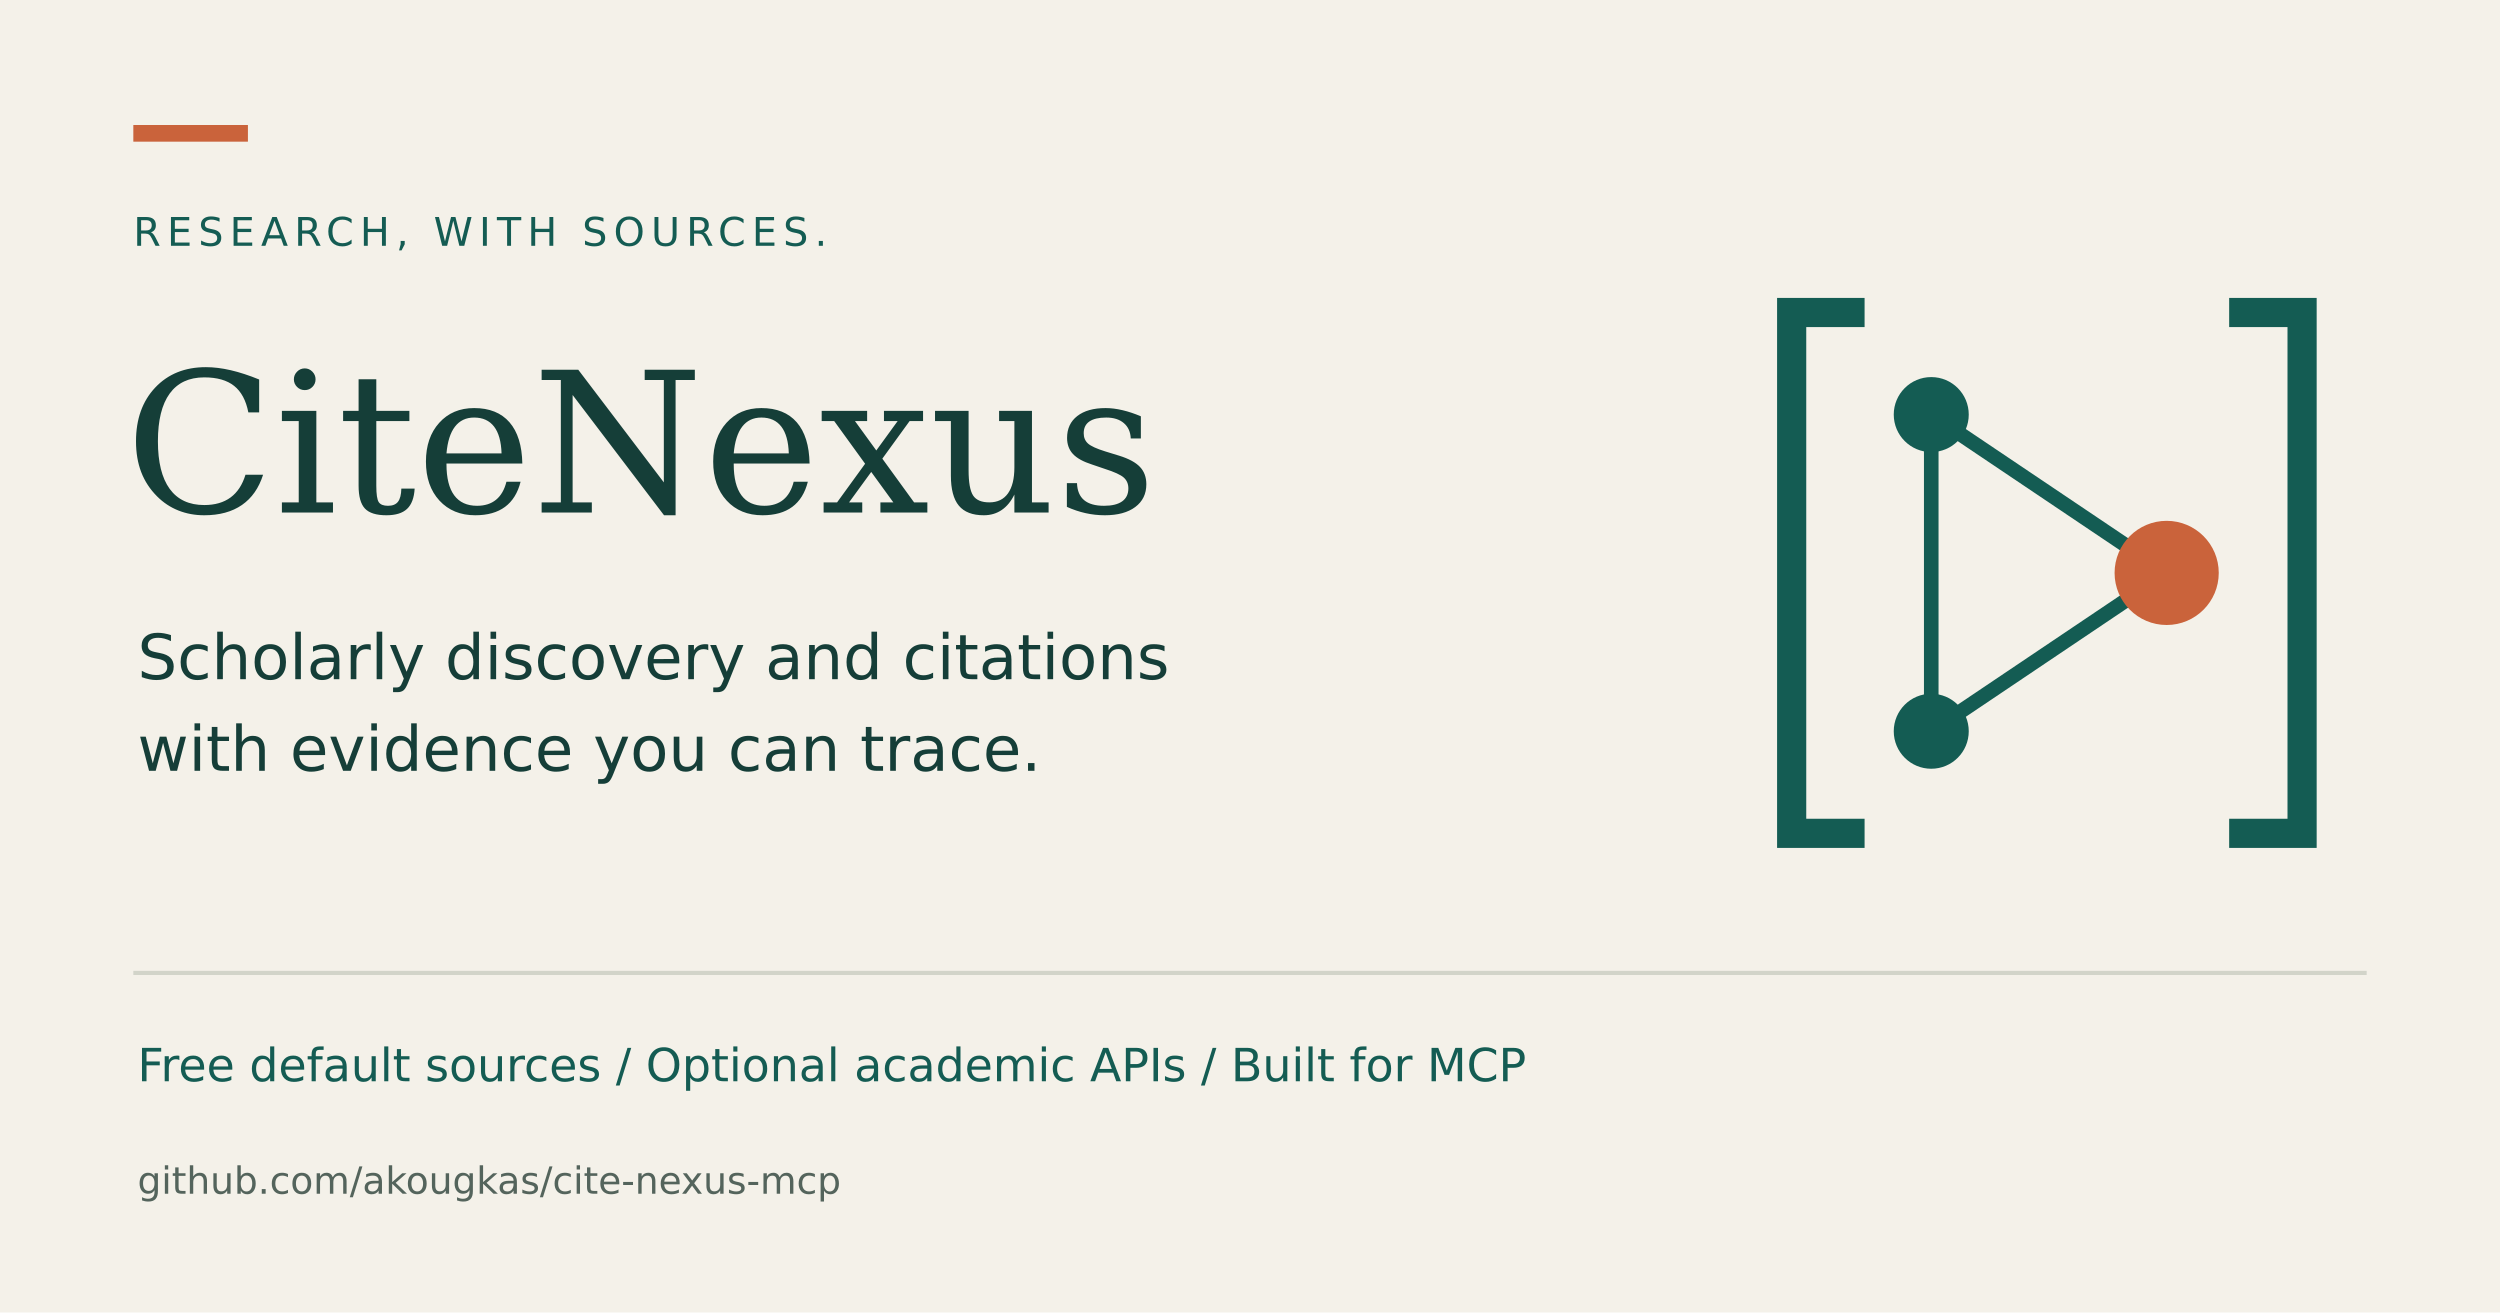
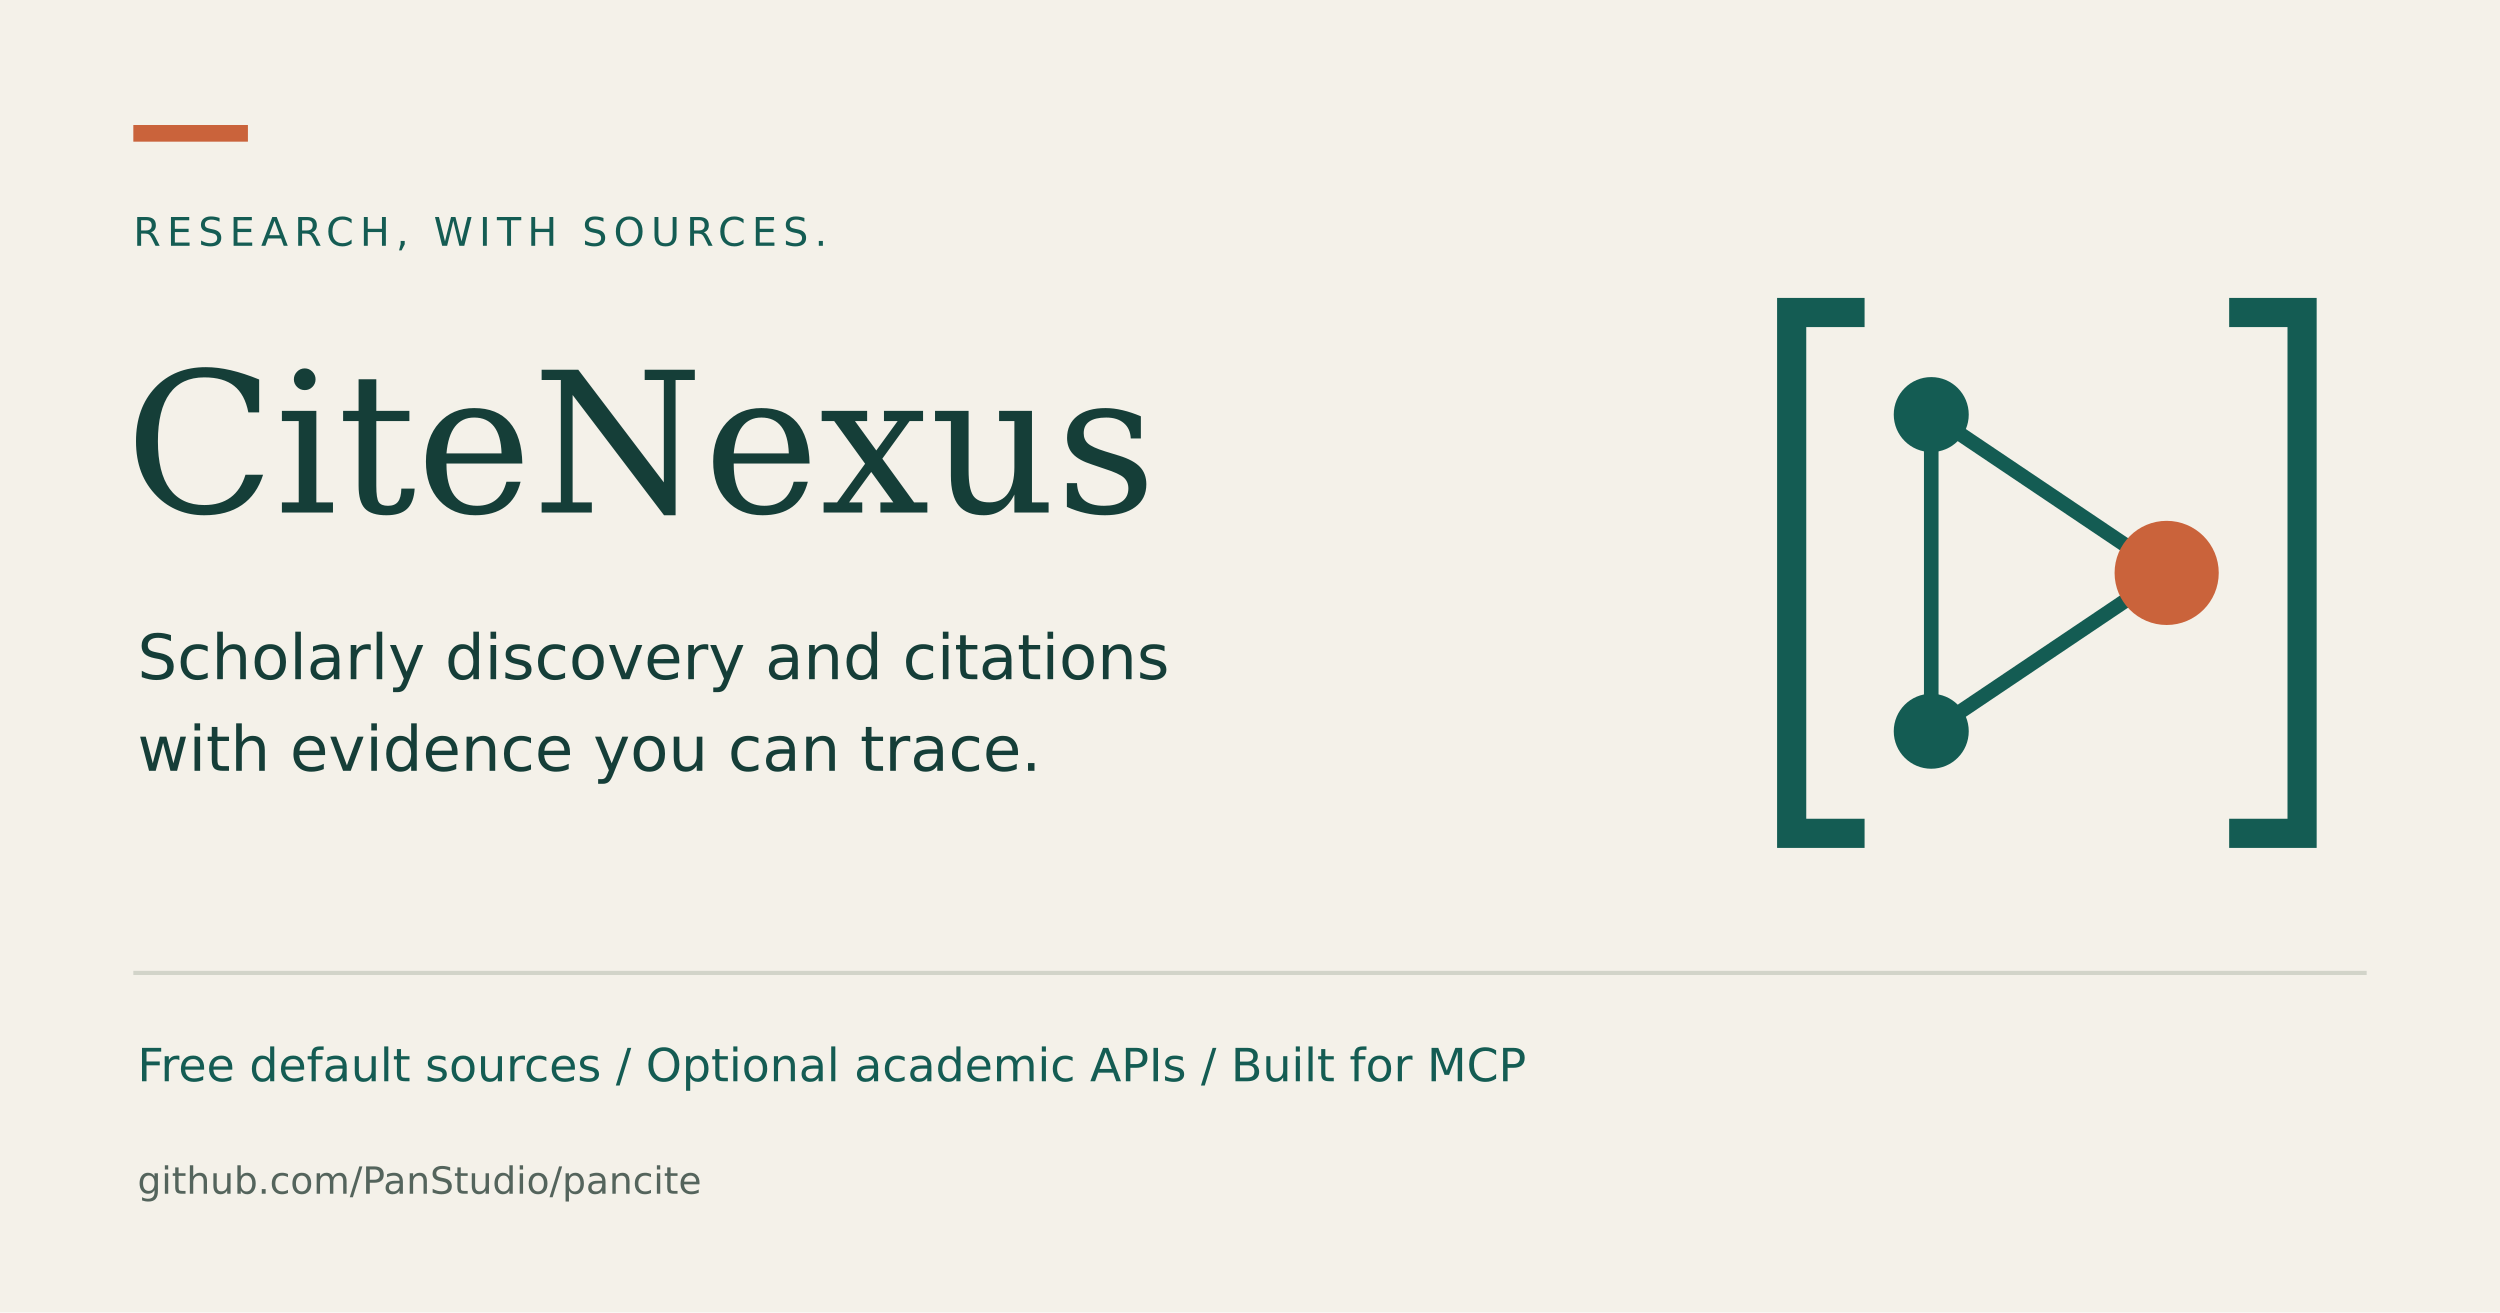
<svg xmlns="http://www.w3.org/2000/svg" width="1200" height="630" viewBox="0 0 1200 630" role="img" aria-label="CiteNexus: scholarly discovery and citations with evidence you can trace">
  <rect width="1200" height="630" fill="#F4F1E9" />
  <rect x="64" y="60" width="55" height="8" fill="#CA633B" />
  <text x="64" y="118" font-family="DejaVu Sans, sans-serif" font-size="19" letter-spacing="3" fill="#145C53">RESEARCH, WITH SOURCES.</text>
  <text x="60" y="246" font-family="DejaVu Serif, serif" font-size="94" fill="#153E38">CiteNexus</text>
  <text x="66" y="326" font-family="DejaVu Sans, sans-serif" font-size="30" fill="#153E38">Scholarly discovery and citations</text>
  <text x="66" y="370" font-family="DejaVu Sans, sans-serif" font-size="30" fill="#153E38">with evidence you can trace.</text>
  <path d="M895 150h-35v250h35M1070 150h35v250h-35" fill="none" stroke="#145C53" stroke-width="14" />
  <path d="M927 199l113 76-113 76z" fill="none" stroke="#145C53" stroke-width="7" />
  <circle cx="927" cy="199" r="18" fill="#145C53" />
  <circle cx="1040" cy="275" r="25" fill="#CA633B" />
  <circle cx="927" cy="351" r="18" fill="#145C53" />
  <path d="M64 467h1072" stroke="#D2D4C9" stroke-width="2" />
  <text x="66" y="519" font-family="DejaVu Sans, sans-serif" font-size="22" fill="#145C53">Free default sources   /   Optional academic APIs   /   Built for MCP</text>
-   <text x="66" y="573" font-family="DejaVu Sans, sans-serif" font-size="18" fill="#54645C">github.com/akougkas/cite-nexus-mcp</text>
+   <text x="66" y="573" font-family="DejaVu Sans, sans-serif" font-size="18" fill="#54645C">github.com/PanStudio/pancite</text>
</svg>
